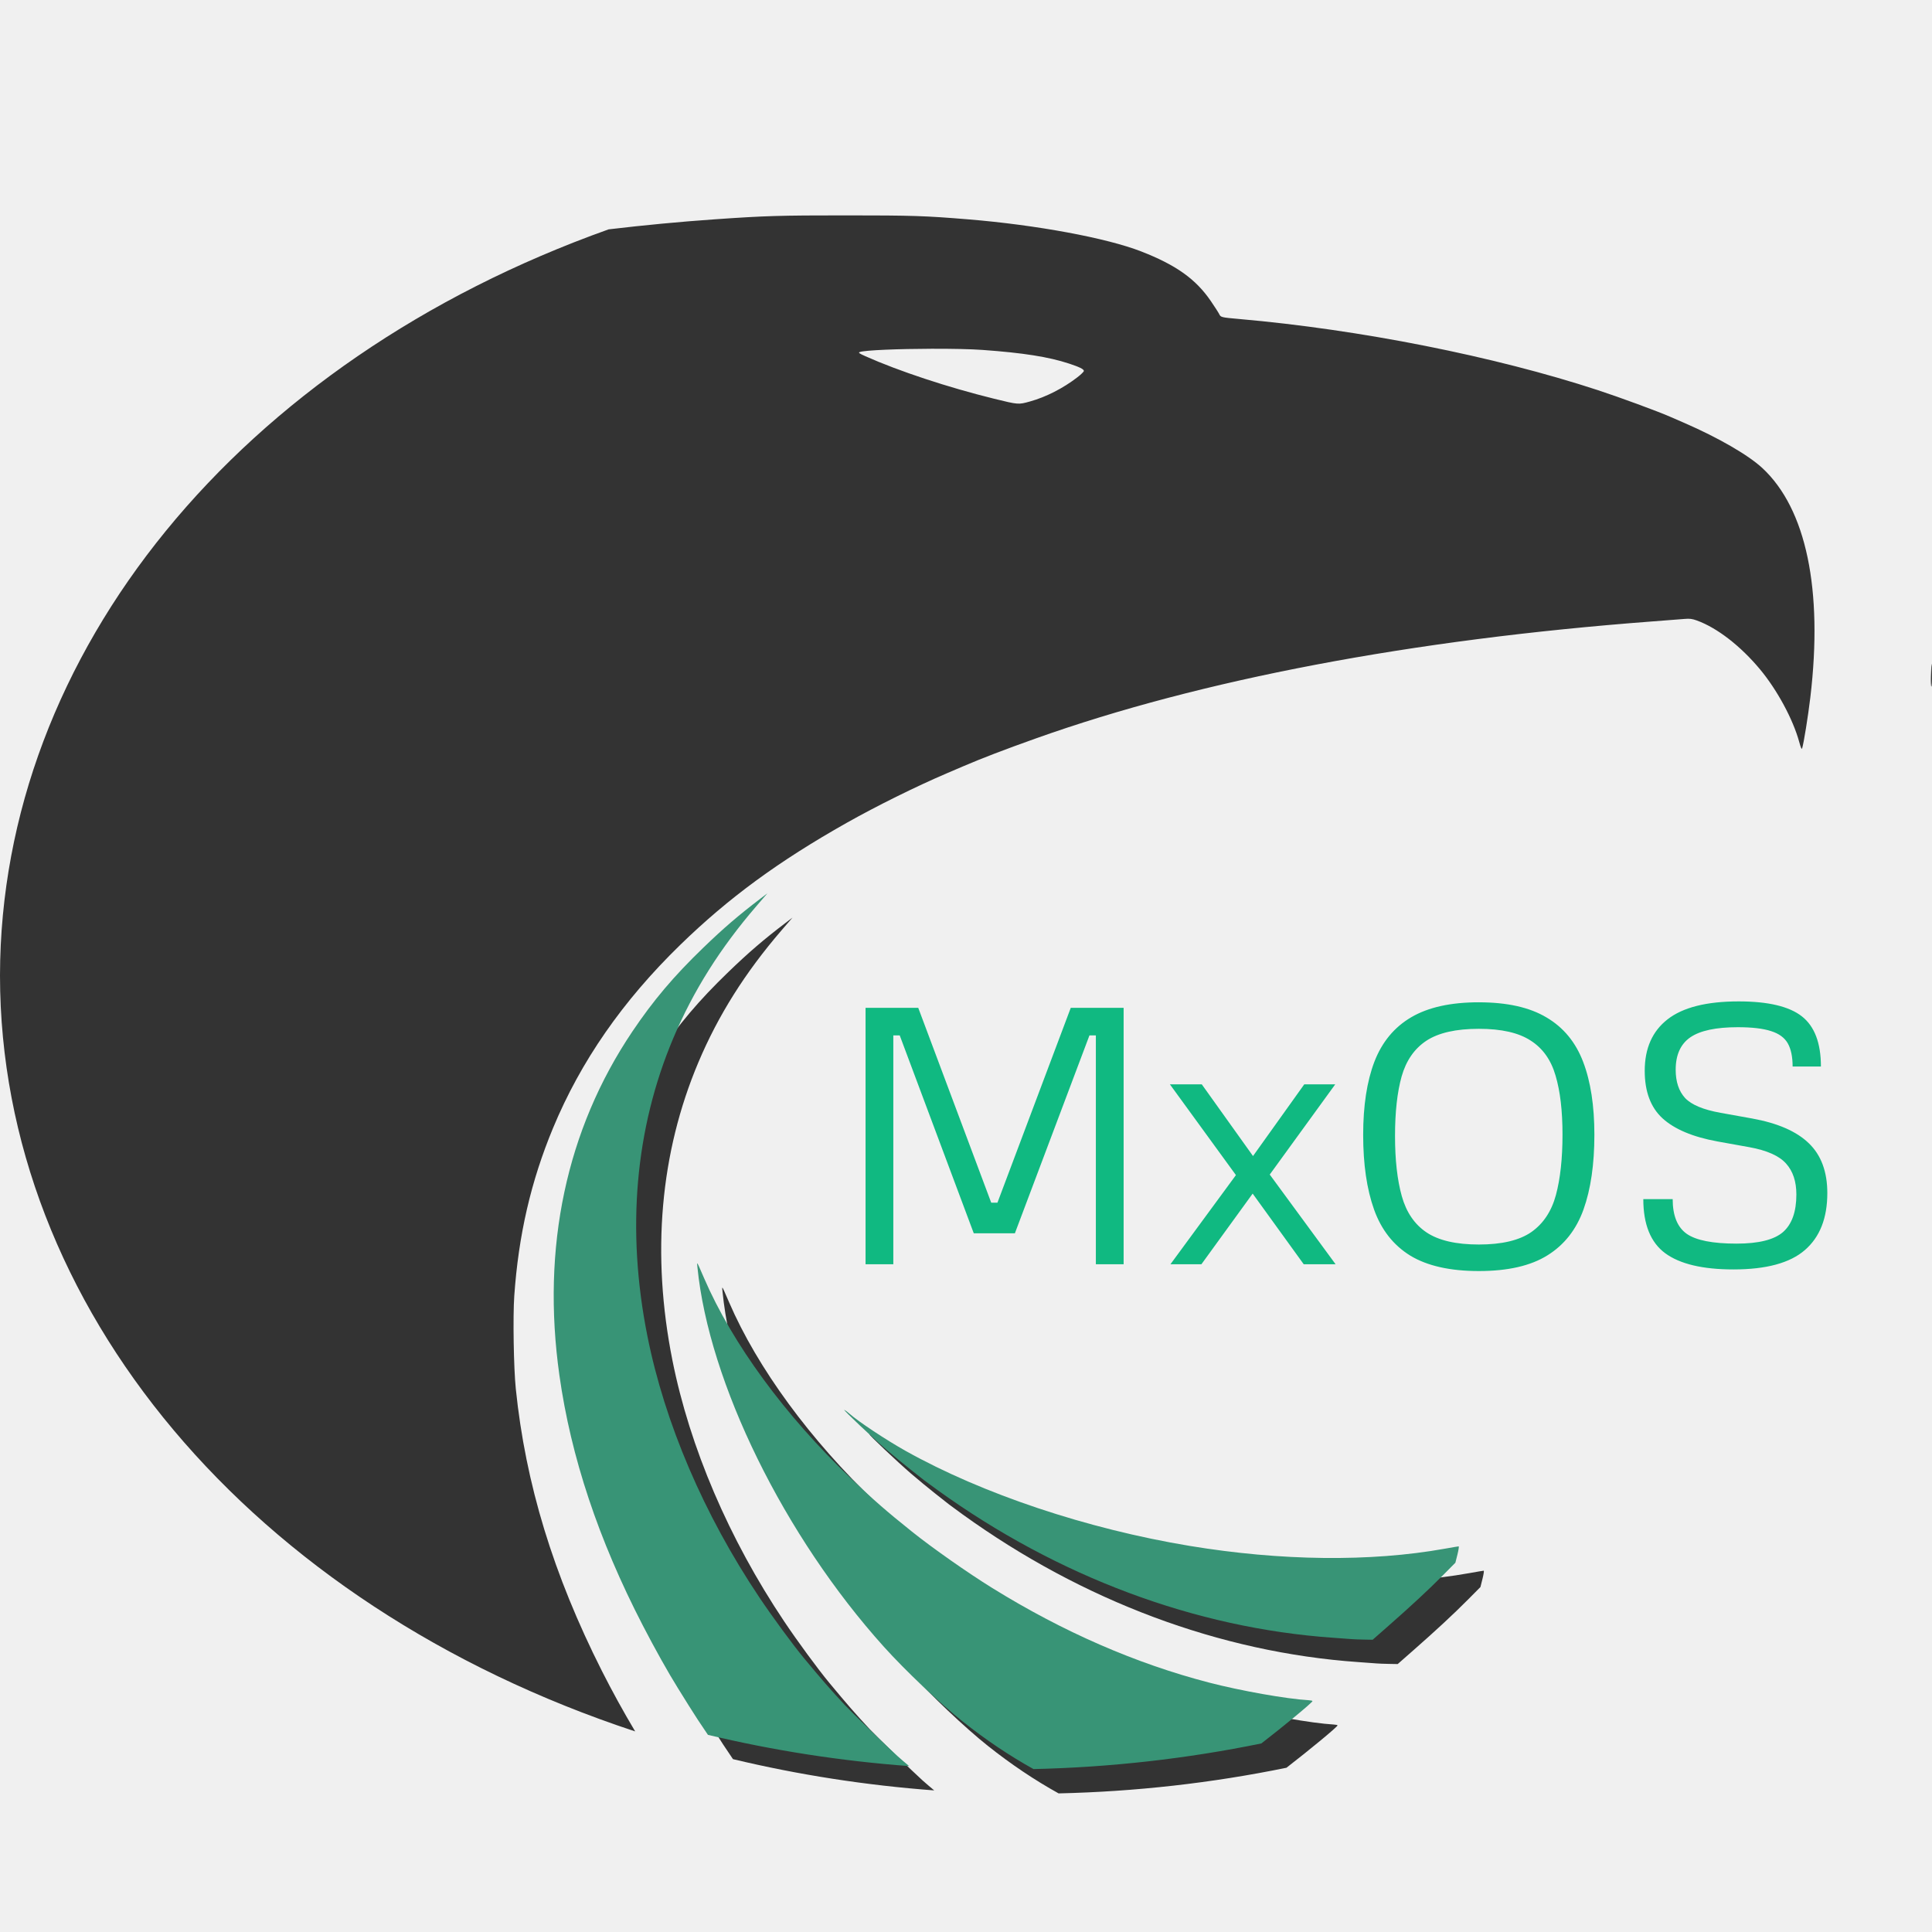
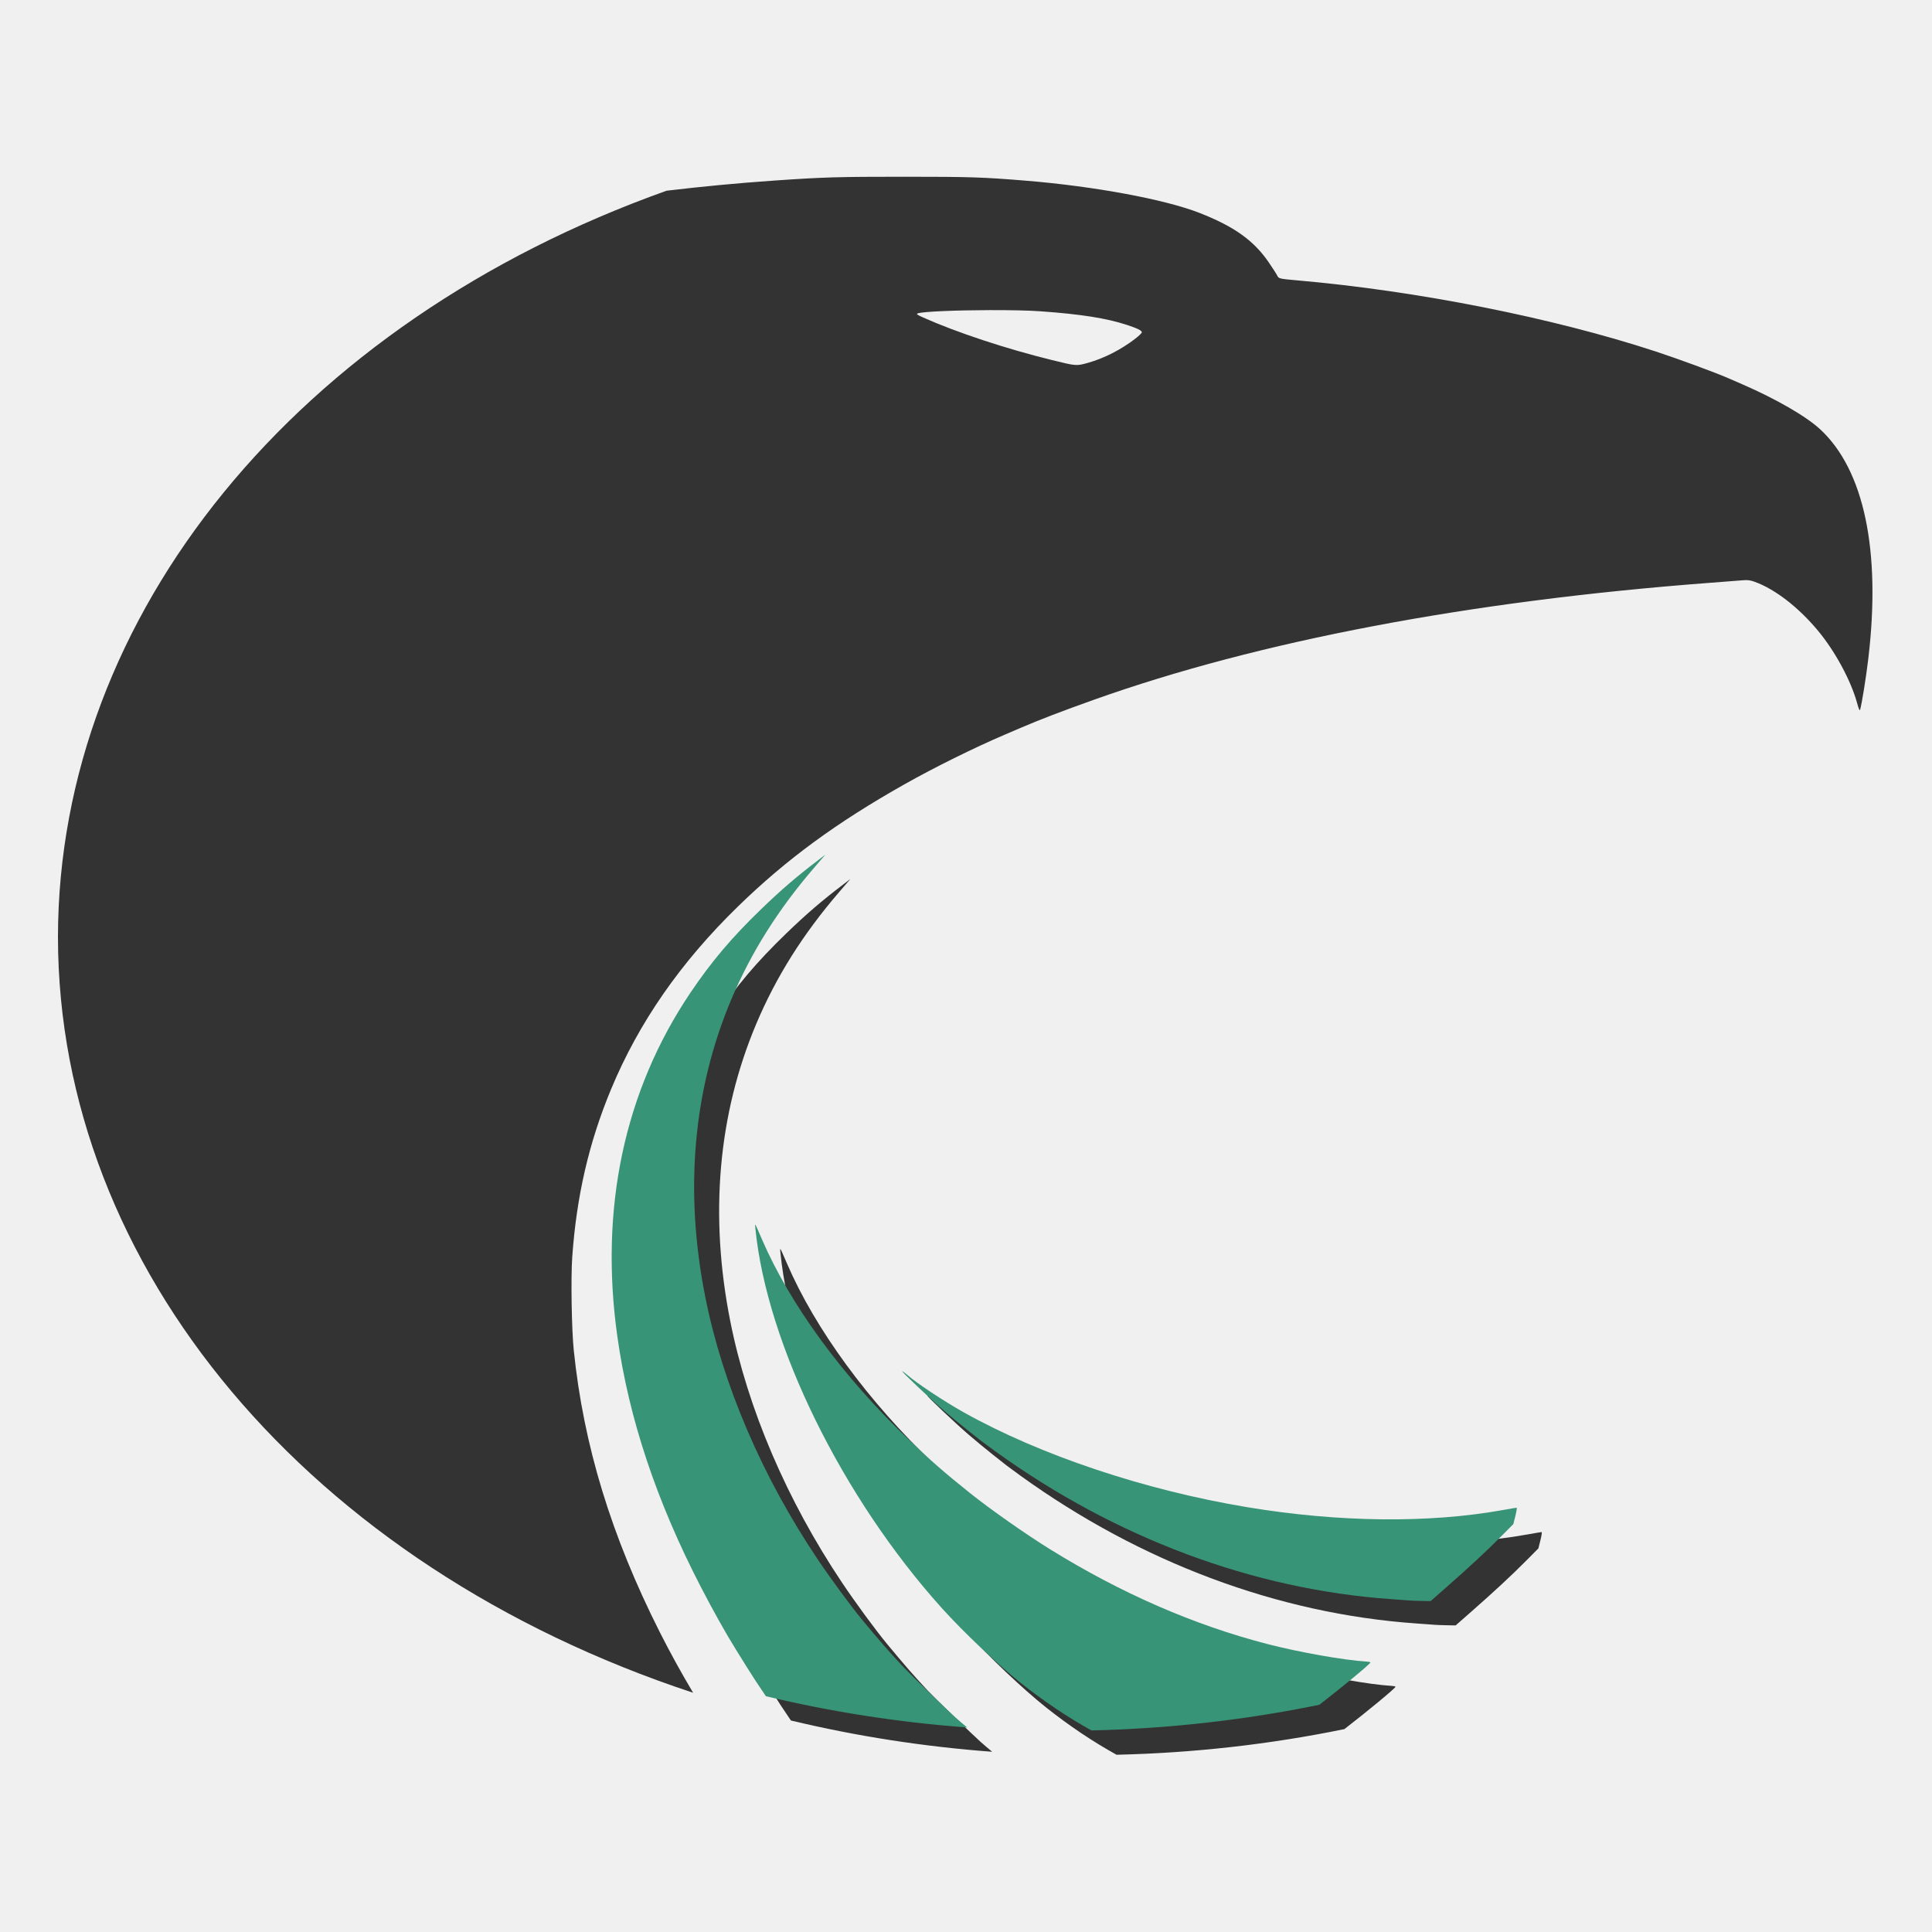
- <svg xmlns="http://www.w3.org/2000/svg" width="500" height="500" viewBox="0 0 132.292 132.292" version="1.1" id="propuesta-00">
-   <defs id="defs248">
-     <filter height="1.108" y="-0.054" width="1.054" x="-0.027" id="filter3238" style="color-interpolation-filters:sRGB">
-       <feGaussianBlur id="feGaussianBlur3240" stdDeviation="0.72" />
-     </filter>
-     <filter height="1.074" y="-0.037" width="1.035" x="-0.018" id="filter3250" style="color-interpolation-filters:sRGB">
-       <feGaussianBlur id="feGaussianBlur3252" stdDeviation="0.505" />
-     </filter>
-     <filter height="1.048" y="-0.024" width="1.048" x="-0.024" id="filter3190" style="color-interpolation-filters:sRGB">
-       <feGaussianBlur id="feGaussianBlur3192" stdDeviation="1.64" />
-     </filter>
-     <filter height="1.261" y="-0.13" width="1.124" x="-0.062" id="filter3304" style="color-interpolation-filters:sRGB">
-       <feGaussianBlur id="feGaussianBlur3306" stdDeviation="1.777" />
-     </filter>
-     <filter height="1.266" y="-0.133" width="1.139" x="-0.069" id="filter1616" style="color-interpolation-filters:sRGB">
-       <feGaussianBlur id="feGaussianBlur1618" stdDeviation="1.879" />
-     </filter>
-     <filter height="1.102" y="-0.051" width="1.056" x="-0.028" id="filter2205" style="color-interpolation-filters:sRGB">
-       <feGaussianBlur id="feGaussianBlur2207" stdDeviation="1.059" />
-     </filter>
-     <filter height="1.261" y="-0.13" width="1.124" x="-0.062" id="filter3304-8" style="color-interpolation-filters:sRGB">
-       <feGaussianBlur id="feGaussianBlur3306-9" stdDeviation="1.777" />
-     </filter>
-     <filter height="1.455" y="-0.227" width="1.238" x="-0.119" id="filter3376" style="color-interpolation-filters:sRGB">
-       <feGaussianBlur id="feGaussianBlur3378" stdDeviation="3.214" />
-     </filter>
-     <filter height="1.074" y="-0.037" width="1.035" x="-0.018" id="filter3250-7" style="color-interpolation-filters:sRGB">
-       <feGaussianBlur id="feGaussianBlur3252-3" stdDeviation="0.505" />
-     </filter>
-     <filter height="1.108" y="-0.054" width="1.054" x="-0.027" id="filter3238-6" style="color-interpolation-filters:sRGB">
-       <feGaussianBlur id="feGaussianBlur3240-1" stdDeviation="0.72" />
-     </filter>
-   </defs>
-   <text transform="matrix(0.887502,0,0,0.887502,122.5863,-81.21013)" id="text3258" y="243.366" x="11.264" style="font-style:normal;font-weight:normal;font-size:44.881px;line-height:1.25;font-family:sans-serif;letter-spacing:0px;word-spacing:0px;fill:#ffffff;fill-opacity:1;stroke:none;stroke-width:6.732;filter:url(#filter3304-8)" xml:space="preserve">
-     <tspan style="font-weight:bold;fill:#ffffff;fill-opacity:1;stroke-width:6.732" y="243.366" x="11.264" id="tspan3256">Mx<tspan id="tspan3254" style="fill:#ffffff;fill-opacity:1;stroke-width:6.732" />
-     </tspan>
-   </text>
-   <path style="fill:#333333;stroke-width:0.068" d="m 57.912,14.748 c -4.521,-5.57e-4 -5.54,0.03 -8.96,0.269 -2.429,0.169 -4.86,0.401 -7.276,0.688 A 70.521,56.066 0 0 0 -2.408275e-6,66.778 v 0.031 A 70.521,56.066 0 0 0 43.493,118.557 c -0.814,-1.366 -1.574,-2.747 -2.281,-4.146 -3.328,-6.591 -5.226,-12.811 -5.893,-19.313 -0.146,-1.422 -0.204,-4.944 -0.105,-6.36 0.292,-4.175 1.139,-7.844 2.651,-11.488 1.903,-4.585 4.771,-8.715 8.718,-12.554 3.3,-3.21 6.726,-5.721 11.397,-8.355 2.031,-1.145 4.744,-2.488 6.815,-3.374 0.481,-0.206 0.998,-0.427 1.149,-0.492 1.301,-0.558 2.819,-1.14 4.978,-1.909 11.297,-4.026 25.748,-6.77 42.19,-8.012 0.982,-0.074 1.986,-0.152 2.232,-0.173 0.361,-0.031 0.525,-0.01 0.853,0.109 1.391,0.505 2.998,1.751 4.333,3.359 1.165,1.404 2.245,3.406 2.666,4.942 0.111,0.406 0.174,0.545 0.203,0.453 0.109,-0.34 0.409,-2.201 0.562,-3.489 0.877,-7.383 -0.281,-12.919 -3.288,-15.707 -0.958,-0.889 -3.01,-2.076 -5.329,-3.084 -0.434,-0.189 -0.882,-0.384 -0.996,-0.433 -0.854,-0.374 -3.454,-1.33 -4.943,-1.818 -7.068,-2.317 -16.293,-4.147 -24.545,-4.869 -1.219,-0.107 -1.275,-0.12 -1.369,-0.324 -0.046,-0.098 -0.309,-0.509 -0.585,-0.912 -1.026,-1.499 -2.376,-2.461 -4.754,-3.388 -2.375,-0.926 -7.175,-1.816 -11.864,-2.201 -2.962,-0.243 -3.815,-0.27 -8.376,-0.271 z m 5.877,9.133 c 1.345,-0.004 2.658,0.02 3.494,0.08 2.792,0.202 4.519,0.475 5.907,0.931 0.728,0.239 1.027,0.387 1.027,0.507 0,0.051 -0.198,0.245 -0.439,0.431 -0.981,0.757 -2.15,1.354 -3.251,1.661 -0.795,0.221 -0.789,0.222 -2.456,-0.188 -3.151,-0.775 -6.539,-1.895 -8.822,-2.915 -0.424,-0.19 -0.491,-0.239 -0.378,-0.282 0.347,-0.131 2.675,-0.218 4.916,-0.225 z m 68.477,21.585 c -0.014,-0.032 -0.031,0.26 -0.048,0.865 -0.011,0.375 0.004,0.683 0.032,0.683 0.028,-3.9e-5 0.047,-0.397 0.041,-0.883 -0.005,-0.42 -0.014,-0.641 -0.025,-0.665 z m -78,17.366 -0.477,0.363 c -1.511,1.151 -2.52,2.018 -3.917,3.365 -2.013,1.941 -3.423,3.608 -4.858,5.741 -4.521,6.722 -6.227,14.763 -4.993,23.529 0.788,5.601 2.671,11.254 5.7,17.115 0.832,1.61 1.747,3.245 2.414,4.312 0.166,0.265 0.501,0.805 0.745,1.199 0.396,0.638 0.836,1.309 1.31,2 a 70.521,56.066 0 0 0 13.78,2.14 c -0.288,-0.24 -0.564,-0.474 -0.807,-0.691 -0.581,-0.519 -3.167,-3.026 -3.607,-3.498 -0.962,-1.032 -1.594,-1.757 -2.79,-3.201 -0.765,-0.924 -2.165,-2.83 -3.068,-4.179 -3.785,-5.651 -6.467,-11.917 -7.657,-17.894 -1.446,-7.261 -0.841,-14.185 1.781,-20.393 1.361,-3.223 3.204,-6.148 5.691,-9.036 z m -4.804,25.343 c -0.017,0.005 -0.004,0.107 0.011,0.263 0.785,7.912 5.941,18.405 12.771,25.992 1.465,1.627 3.833,3.872 5.393,5.112 1.589,1.263 3.21,2.35 4.85,3.259 a 70.521,56.066 0 0 0 15.602,-1.756 c 1.523,-1.177 3.499,-2.803 3.499,-2.901 0,-0.024 -0.116,-0.05 -0.257,-0.058 -1.528,-0.09 -4.641,-0.641 -6.825,-1.208 -5.021,-1.303 -10.011,-3.481 -14.853,-6.482 -1.675,-1.038 -4.092,-2.735 -5.491,-3.855 -1.771,-1.418 -2.589,-2.132 -4.18,-3.648 -4.502,-4.291 -8.116,-9.221 -10.059,-13.722 -0.319,-0.739 -0.431,-1.003 -0.46,-0.996 z m 10.063,10.028 c -0.046,0.033 1.908,1.883 2.849,2.693 0.491,0.422 1.248,1.047 1.682,1.387 0.434,0.341 0.851,0.67 0.927,0.731 0.075,0.061 0.493,0.367 0.927,0.68 8.237,5.939 17.648,9.454 27.085,10.115 0.566,0.04 1.138,0.081 1.27,0.093 0.132,0.012 0.51,0.026 0.84,0.032 l 0.601,0.011 1.08,-0.949 c 1.547,-1.359 2.742,-2.468 3.727,-3.46 l 0.858,-0.864 0.141,-0.56 c 0.077,-0.308 0.115,-0.56 0.084,-0.56 -0.031,0 -0.466,0.073 -0.966,0.163 -5.069,0.908 -11.211,0.839 -17.459,-0.196 -7.026,-1.164 -14.182,-3.558 -19.438,-6.501 -1.343,-0.752 -3.235,-2.005 -3.853,-2.552 -0.127,-0.112 -0.282,-0.229 -0.345,-0.26 -0.005,-0.003 -0.01,-0.004 -0.011,-0.003 z" id="path45" />
-   <path style="fill:#389476;fill-opacity:1;stroke-width:0.068" d="m 52.549,61.167 -0.477,0.364 c -1.511,1.151 -2.521,2.018 -3.917,3.365 -2.013,1.941 -3.423,3.608 -4.858,5.741 -4.521,6.722 -6.227,14.763 -4.993,23.529 0.788,5.601 2.672,11.254 5.701,17.115 0.832,1.61 1.747,3.245 2.414,4.312 0.166,0.265 0.501,0.805 0.746,1.199 0.396,0.638 0.836,1.309 1.31,2 a 70.521,56.066 0 0 0 13.78,2.14 c -0.288,-0.24 -0.564,-0.474 -0.806,-0.691 -0.581,-0.519 -3.167,-3.027 -3.607,-3.499 -0.962,-1.032 -1.594,-1.757 -2.79,-3.201 -0.765,-0.924 -2.165,-2.83 -3.068,-4.179 -3.785,-5.651 -6.467,-11.917 -7.657,-17.894 -1.446,-7.261 -0.841,-14.184 1.781,-20.392 1.361,-3.223 3.203,-6.149 5.69,-9.036 z m -4.804,25.343 c -0.017,0.004 -0.004,0.106 0.011,0.263 0.785,7.912 5.941,18.406 12.77,25.992 1.465,1.627 3.833,3.872 5.393,5.112 1.589,1.263 3.21,2.35 4.85,3.259 a 70.521,56.066 0 0 0 15.602,-1.756 c 1.523,-1.177 3.5,-2.804 3.5,-2.901 0,-0.024 -0.116,-0.05 -0.258,-0.058 -1.528,-0.09 -4.641,-0.641 -6.825,-1.208 -5.021,-1.303 -10.011,-3.48 -14.853,-6.482 -1.675,-1.038 -4.092,-2.735 -5.491,-3.855 -1.771,-1.418 -2.589,-2.132 -4.18,-3.648 C 53.761,96.936 50.148,92.007 48.205,87.506 47.886,86.767 47.774,86.502 47.745,86.51 Z M 57.808,96.538 c -0.043,0.036 1.908,1.883 2.849,2.693 0.491,0.422 1.248,1.046 1.682,1.387 0.434,0.341 0.851,0.67 0.927,0.731 0.075,0.061 0.492,0.367 0.927,0.68 8.237,5.939 17.649,9.454 27.086,10.115 0.566,0.04 1.138,0.081 1.27,0.093 0.132,0.012 0.51,0.026 0.841,0.032 l 0.601,0.011 1.08,-0.949 c 1.547,-1.359 2.742,-2.468 3.727,-3.46 l 0.858,-0.865 0.141,-0.56 c 0.077,-0.308 0.115,-0.56 0.083,-0.56 -0.031,0 -0.465,0.073 -0.965,0.163 -5.069,0.908 -11.211,0.839 -17.459,-0.196 -7.026,-1.164 -14.182,-3.558 -19.438,-6.501 -1.343,-0.752 -3.235,-2.005 -3.853,-2.552 -0.127,-0.112 -0.282,-0.229 -0.345,-0.26 -0.005,-0.002 -0.01,-0.004 -0.011,-0.002 z" id="path859" />
-   <path style="font-style:normal;font-variant:normal;font-weight:normal;font-stretch:normal;font-size:26.644px;line-height:1.25;font-family:Metrophobic;-inkscape-font-specification:Metrophobic;letter-spacing:0px;word-spacing:0px;fill:#10b981;fill-opacity:1;stroke:none;stroke-width:3.744" d="m 119.056,68.57 c -2.202,0 -3.826,0.41 -4.875,1.231 -1.04,0.812 -1.56,1.987 -1.56,3.522 0,1.422 0.406,2.506 1.219,3.254 0.821,0.747 2.076,1.275 3.766,1.584 l 2.17,0.39 c 1.211,0.219 2.051,0.593 2.522,1.121 0.471,0.52 0.707,1.227 0.707,2.121 0,1.178 -0.305,2.035 -0.914,2.571 -0.609,0.528 -1.67,0.792 -3.181,0.792 -1.633,0 -2.77,-0.223 -3.412,-0.67 -0.642,-0.455 -0.963,-1.247 -0.963,-2.377 h -2.011 c 0,1.731 0.5,2.966 1.499,3.705 1.007,0.739 2.567,1.109 4.679,1.109 2.242,0 3.872,-0.443 4.887,-1.328 1.024,-0.886 1.535,-2.186 1.535,-3.9 0,-1.462 -0.422,-2.6 -1.267,-3.412 -0.837,-0.812 -2.129,-1.377 -3.875,-1.694 l -2.17,-0.39 c -1.178,-0.211 -1.986,-0.548 -2.425,-1.011 -0.431,-0.471 -0.646,-1.117 -0.646,-1.938 0,-1.016 0.333,-1.755 0.999,-2.218 0.674,-0.463 1.759,-0.695 3.254,-0.695 0.975,0 1.735,0.089 2.279,0.268 0.544,0.171 0.926,0.451 1.146,0.841 0.219,0.39 0.329,0.918 0.329,1.584 h 1.938 c 0,-1.609 -0.435,-2.754 -1.304,-3.436 -0.869,-0.682 -2.312,-1.024 -4.327,-1.024 z m -17.792,0.061 c -1.925,0 -3.469,0.341 -4.631,1.024 -1.162,0.682 -2.003,1.698 -2.523,3.047 -0.512,1.341 -0.768,3.01 -0.768,5.009 0,2.015 0.248,3.717 0.744,5.106 0.496,1.389 1.32,2.441 2.474,3.156 1.162,0.707 2.73,1.061 4.704,1.061 1.982,0 3.546,-0.358 4.692,-1.073 1.154,-0.715 1.978,-1.763 2.474,-3.144 0.496,-1.389 0.744,-3.095 0.744,-5.118 0,-1.982 -0.256,-3.644 -0.768,-4.984 -0.512,-1.349 -1.349,-2.364 -2.511,-3.047 -1.154,-0.691 -2.697,-1.036 -4.631,-1.036 z m -41.996,0.378 v 17.561 h 1.901 V 70.898 h 0.439 l 5.07,13.551 h 2.815 l 5.106,-13.551 h 0.439 v 15.672 h 1.901 V 69.009 H 73.32 L 68.299,82.353 H 67.873 L 62.876,69.009 Z m 41.996,1.438 c 1.544,0 2.726,0.268 3.546,0.805 0.829,0.528 1.397,1.328 1.706,2.4 0.317,1.064 0.475,2.409 0.475,4.034 0,1.641 -0.15,3.022 -0.451,4.143 -0.301,1.113 -0.862,1.958 -1.682,2.535 -0.821,0.569 -2.019,0.853 -3.595,0.853 -1.56,0 -2.754,-0.276 -3.583,-0.829 -0.821,-0.552 -1.385,-1.381 -1.694,-2.486 -0.309,-1.105 -0.463,-2.478 -0.463,-4.119 0,-1.633 0.15,-2.99 0.451,-4.07 0.309,-1.089 0.874,-1.905 1.694,-2.449 0.829,-0.544 2.027,-0.817 3.595,-0.817 z m -21.156,3.802 4.521,6.215 -4.484,6.105 h 2.12 l 3.51,-4.838 3.497,4.838 h 2.182 l -4.509,-6.142 4.485,-6.179 h -2.121 l -3.51,4.911 -3.509,-4.911 z" id="path425" />
+ <svg xmlns="http://www.w3.org/2000/svg" width="500" height="500" viewBox="0 0 132.292 132.292" version="1.1" id="isotipo-mxos">
+   <g id="isotipo" transform="translate(3.9687,-2.6459)">
+     <path id="cabeza-aguila" style="fill:#333333;stroke-width:0.068" d="m 57.912,14.748 c -4.521,-5.57e-4 -5.54,0.03 -8.96,0.269 -2.429,0.169 -4.86,0.401 -7.276,0.688 A 70.521,56.066 0 0 0 -2.408275e-6,66.778 v 0.031 A 70.521,56.066 0 0 0 43.493,118.557 c -0.814,-1.366 -1.574,-2.747 -2.281,-4.146 -3.328,-6.591 -5.226,-12.811 -5.893,-19.313 -0.146,-1.422 -0.204,-4.944 -0.105,-6.36 0.292,-4.175 1.139,-7.844 2.651,-11.488 1.903,-4.585 4.771,-8.715 8.718,-12.554 3.3,-3.21 6.726,-5.721 11.397,-8.355 2.031,-1.145 4.744,-2.488 6.815,-3.374 0.481,-0.206 0.998,-0.427 1.149,-0.492 1.301,-0.558 2.819,-1.14 4.978,-1.909 11.297,-4.026 25.748,-6.77 42.19,-8.012 0.982,-0.074 1.986,-0.152 2.232,-0.173 0.361,-0.031 0.525,-0.01 0.853,0.109 1.391,0.505 2.998,1.751 4.333,3.359 1.165,1.404 2.245,3.406 2.666,4.942 0.111,0.406 0.174,0.545 0.203,0.453 0.109,-0.34 0.409,-2.201 0.562,-3.489 0.877,-7.383 -0.281,-12.919 -3.288,-15.707 -0.958,-0.889 -3.01,-2.076 -5.329,-3.084 -0.434,-0.189 -0.882,-0.384 -0.996,-0.433 -0.854,-0.374 -3.454,-1.33 -4.943,-1.818 -7.068,-2.317 -16.293,-4.147 -24.545,-4.869 -1.219,-0.107 -1.275,-0.12 -1.369,-0.324 -0.046,-0.098 -0.309,-0.509 -0.585,-0.912 -1.026,-1.499 -2.376,-2.461 -4.754,-3.388 -2.375,-0.926 -7.175,-1.816 -11.864,-2.201 -2.962,-0.243 -3.815,-0.27 -8.376,-0.271 z m 5.877,9.133 c 1.345,-0.004 2.658,0.02 3.494,0.08 2.792,0.202 4.519,0.475 5.907,0.931 0.728,0.239 1.027,0.387 1.027,0.507 0,0.051 -0.198,0.245 -0.439,0.431 -0.981,0.757 -2.15,1.354 -3.251,1.661 -0.795,0.221 -0.789,0.222 -2.456,-0.188 -3.151,-0.775 -6.539,-1.895 -8.822,-2.915 -0.424,-0.19 -0.491,-0.239 -0.378,-0.282 0.347,-0.131 2.675,-0.218 4.916,-0.225 z" />
+     <path id="sombra-plumas" style="fill:#333333;stroke-width:0.068" d="m 54.265,62.832 -0.477,0.363 c -1.511,1.151 -2.52,2.018 -3.917,3.365 -2.013,1.941 -3.423,3.608 -4.858,5.741 -4.521,6.722 -6.227,14.763 -4.993,23.529 0.788,5.601 2.671,11.254 5.7,17.115 0.832,1.61 1.747,3.245 2.414,4.312 0.166,0.265 0.501,0.805 0.745,1.199 0.396,0.638 0.836,1.309 1.31,2 a 70.521,56.066 0 0 0 13.78,2.14 c -0.288,-0.24 -0.564,-0.474 -0.807,-0.691 -0.581,-0.519 -3.167,-3.026 -3.607,-3.498 -0.962,-1.032 -1.594,-1.757 -2.79,-3.201 -0.765,-0.924 -2.165,-2.83 -3.068,-4.179 -3.785,-5.651 -6.467,-11.917 -7.657,-17.894 -1.446,-7.261 -0.841,-14.185 1.781,-20.393 1.361,-3.223 3.204,-6.148 5.691,-9.036 z m -4.804,25.343 c -0.017,0.005 -0.004,0.107 0.011,0.263 0.785,7.912 5.941,18.405 12.771,25.992 1.465,1.627 3.833,3.872 5.393,5.112 1.589,1.263 3.21,2.35 4.85,3.259 a 70.521,56.066 0 0 0 15.602,-1.756 c 1.523,-1.177 3.499,-2.803 3.499,-2.901 0,-0.024 -0.116,-0.05 -0.257,-0.058 -1.528,-0.09 -4.641,-0.641 -6.825,-1.208 -5.021,-1.303 -10.011,-3.481 -14.853,-6.482 -1.675,-1.038 -4.092,-2.735 -5.491,-3.855 -1.771,-1.418 -2.589,-2.132 -4.18,-3.648 -4.502,-4.291 -8.116,-9.221 -10.059,-13.722 -0.319,-0.739 -0.431,-1.003 -0.46,-0.996 z m 10.063,10.028 c -0.046,0.033 1.908,1.883 2.849,2.693 0.491,0.422 1.248,1.047 1.682,1.387 0.434,0.341 0.851,0.67 0.927,0.731 0.075,0.061 0.493,0.367 0.927,0.68 8.237,5.939 17.648,9.454 27.085,10.115 0.566,0.04 1.138,0.081 1.27,0.093 0.132,0.012 0.51,0.026 0.84,0.032 l 0.601,0.011 1.08,-0.949 c 1.547,-1.359 2.742,-2.468 3.727,-3.46 l 0.858,-0.864 0.141,-0.56 c 0.077,-0.308 0.115,-0.56 0.084,-0.56 -0.031,0 -0.466,0.073 -0.966,0.163 -5.069,0.908 -11.211,0.839 -17.459,-0.196 -7.026,-1.164 -14.182,-3.558 -19.438,-6.501 -1.343,-0.752 -3.235,-2.005 -3.853,-2.552 -0.127,-0.112 -0.282,-0.229 -0.345,-0.26 -0.005,-0.003 -0.01,-0.004 -0.011,-0.003 z" />
+     <path id="plumas" style="fill:#389476;fill-opacity:1;stroke-width:0.068" d="m 52.549,61.167 -0.477,0.364 c -1.511,1.151 -2.521,2.018 -3.917,3.365 -2.013,1.941 -3.423,3.608 -4.858,5.741 -4.521,6.722 -6.227,14.763 -4.993,23.529 0.788,5.601 2.672,11.254 5.701,17.115 0.832,1.61 1.747,3.245 2.414,4.312 0.166,0.265 0.501,0.805 0.746,1.199 0.396,0.638 0.836,1.309 1.31,2 a 70.521,56.066 0 0 0 13.78,2.14 c -0.288,-0.24 -0.564,-0.474 -0.806,-0.691 -0.581,-0.519 -3.167,-3.027 -3.607,-3.499 -0.962,-1.032 -1.594,-1.757 -2.79,-3.201 -0.765,-0.924 -2.165,-2.83 -3.068,-4.179 -3.785,-5.651 -6.467,-11.917 -7.657,-17.894 -1.446,-7.261 -0.841,-14.184 1.781,-20.392 1.361,-3.223 3.203,-6.149 5.69,-9.036 z m -4.804,25.343 c -0.017,0.004 -0.004,0.106 0.011,0.263 0.785,7.912 5.941,18.406 12.77,25.992 1.465,1.627 3.833,3.872 5.393,5.112 1.589,1.263 3.21,2.35 4.85,3.259 a 70.521,56.066 0 0 0 15.602,-1.756 c 1.523,-1.177 3.5,-2.804 3.5,-2.901 0,-0.024 -0.116,-0.05 -0.258,-0.058 -1.528,-0.09 -4.641,-0.641 -6.825,-1.208 -5.021,-1.303 -10.011,-3.48 -14.853,-6.482 -1.675,-1.038 -4.092,-2.735 -5.491,-3.855 -1.771,-1.418 -2.589,-2.132 -4.18,-3.648 C 53.761,96.936 50.148,92.007 48.205,87.506 47.886,86.767 47.774,86.502 47.745,86.51 Z M 57.808,96.538 c -0.043,0.036 1.908,1.883 2.849,2.693 0.491,0.422 1.248,1.046 1.682,1.387 0.434,0.341 0.851,0.67 0.927,0.731 0.075,0.061 0.492,0.367 0.927,0.68 8.237,5.939 17.649,9.454 27.086,10.115 0.566,0.04 1.138,0.081 1.27,0.093 0.132,0.012 0.51,0.026 0.841,0.032 l 0.601,0.011 1.08,-0.949 c 1.547,-1.359 2.742,-2.468 3.727,-3.46 l 0.858,-0.865 0.141,-0.56 c 0.077,-0.308 0.115,-0.56 0.083,-0.56 -0.031,0 -0.465,0.073 -0.965,0.163 -5.069,0.908 -11.211,0.839 -17.459,-0.196 -7.026,-1.164 -14.182,-3.558 -19.438,-6.501 -1.343,-0.752 -3.235,-2.005 -3.853,-2.552 -0.127,-0.112 -0.282,-0.229 -0.345,-0.26 -0.005,-0.002 -0.01,-0.004 -0.011,-0.002 z" />
+   </g>
</svg>
